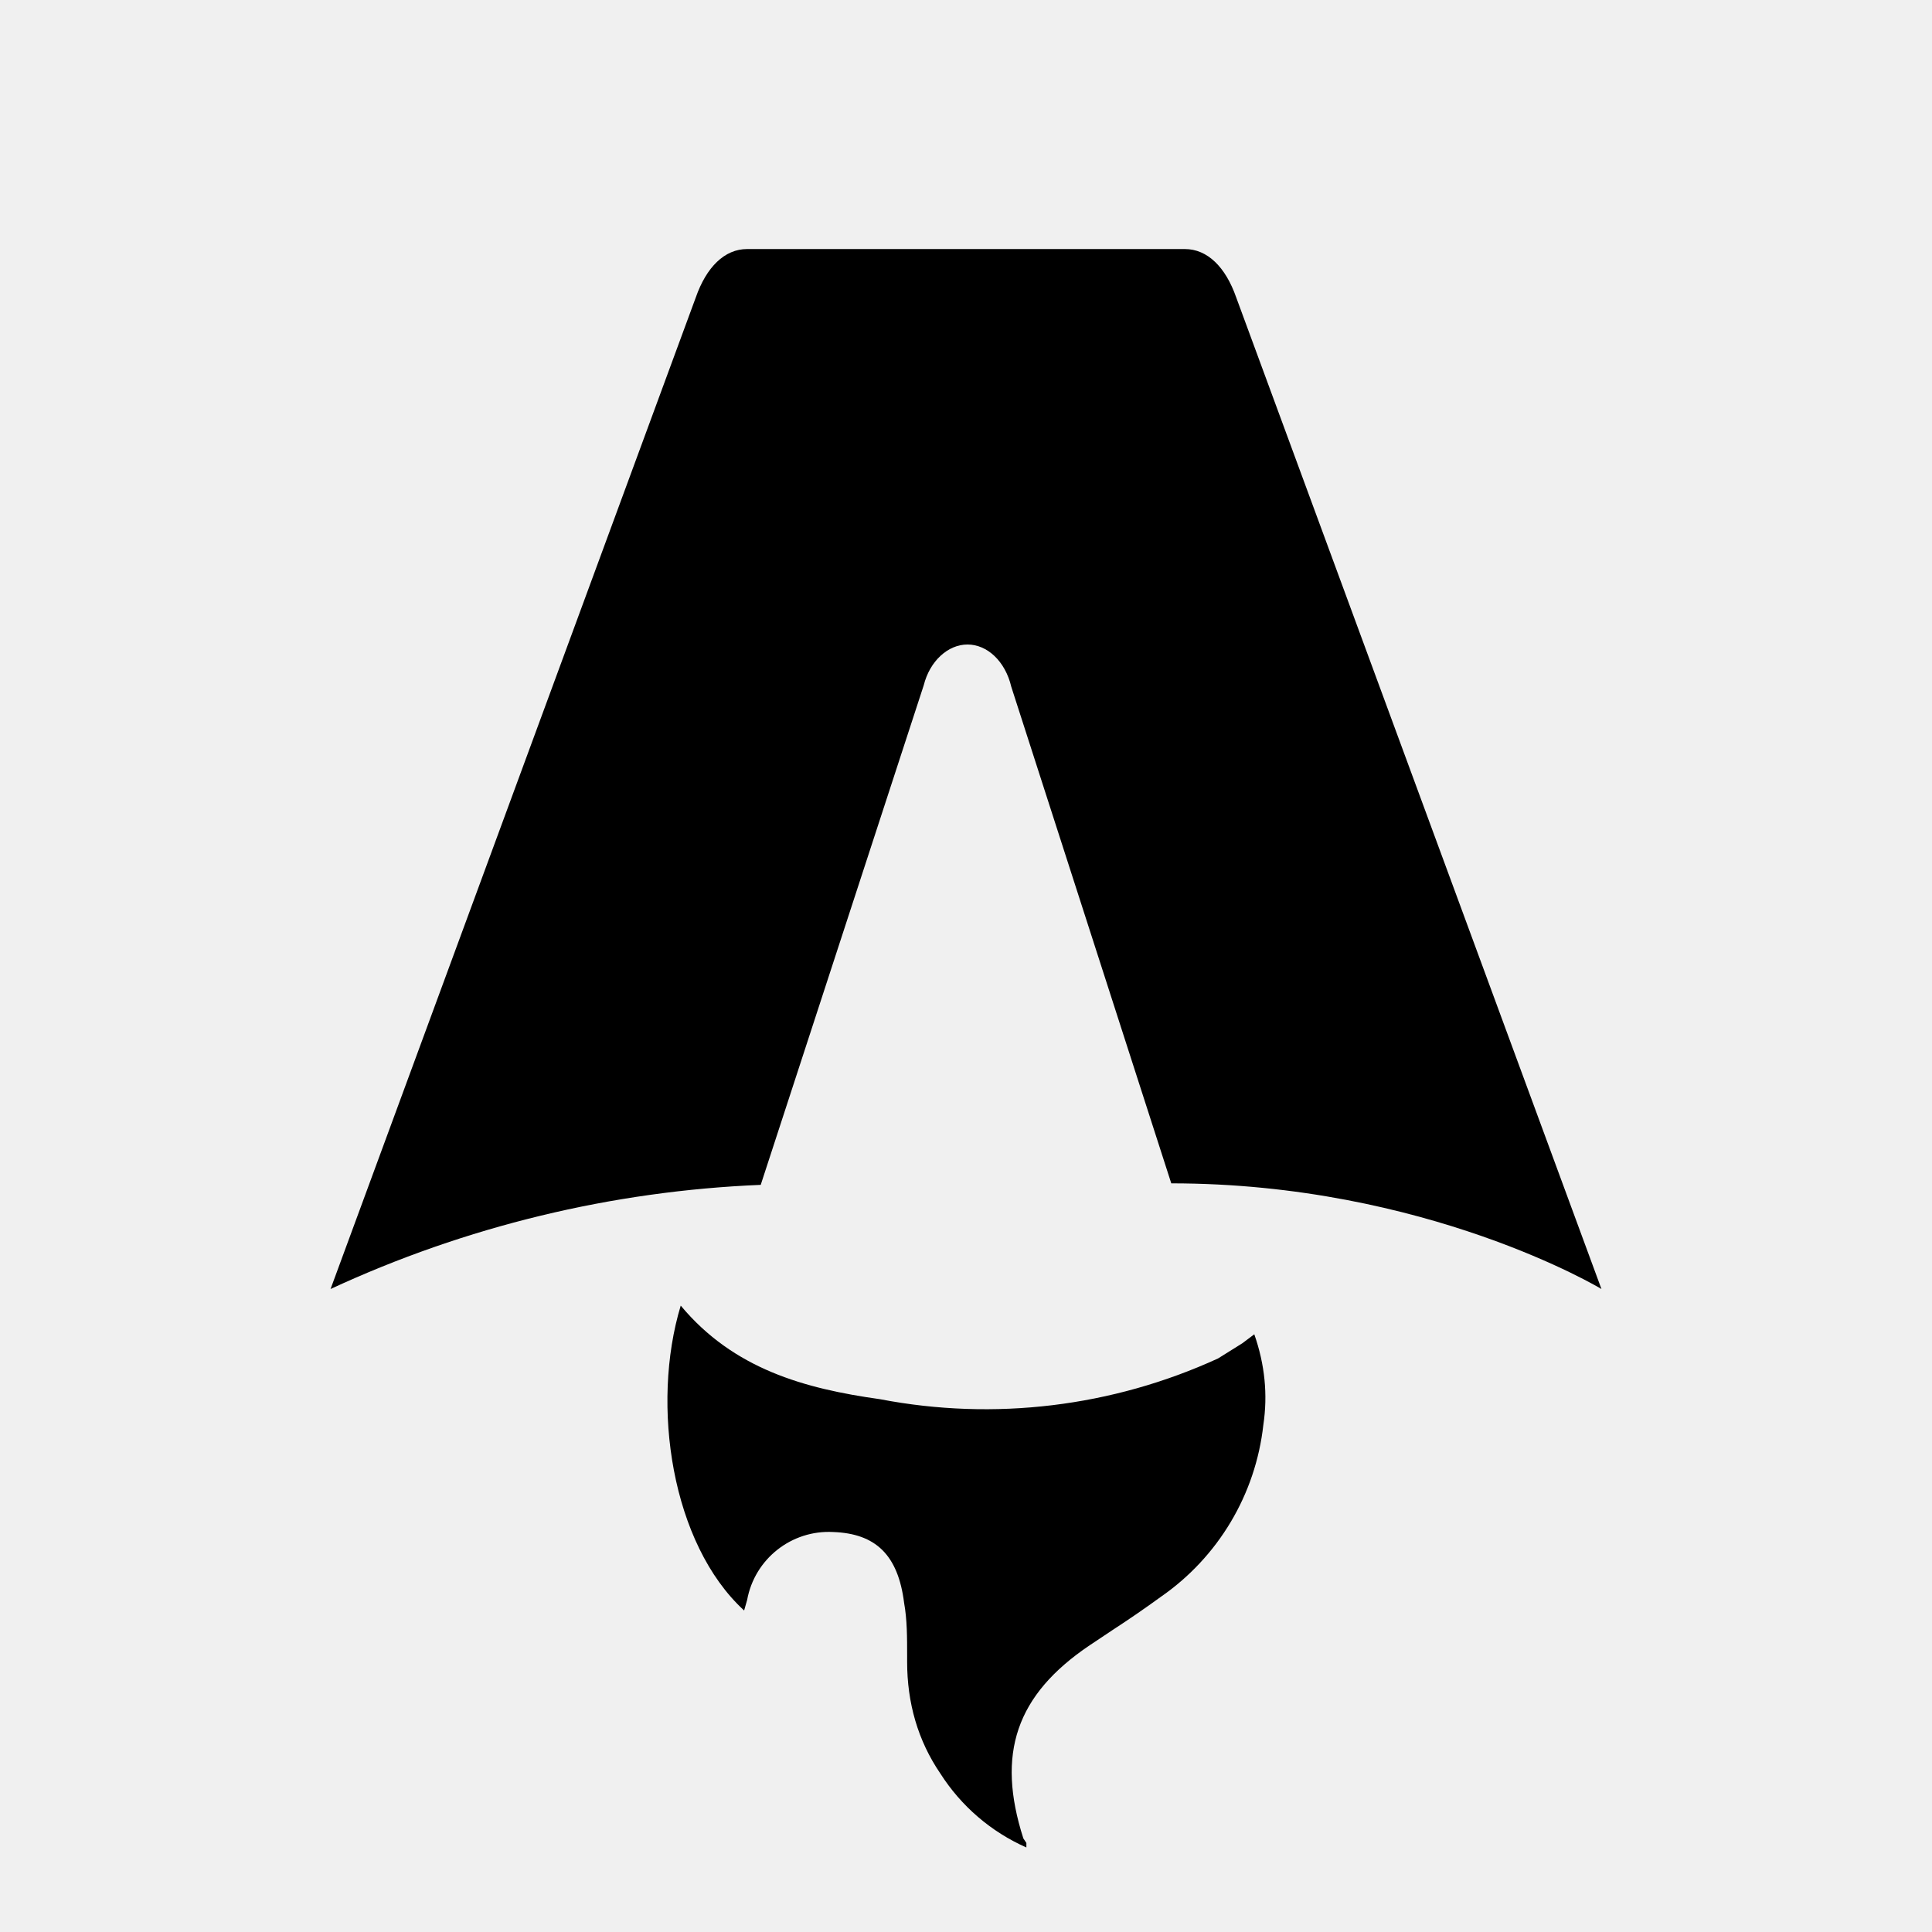
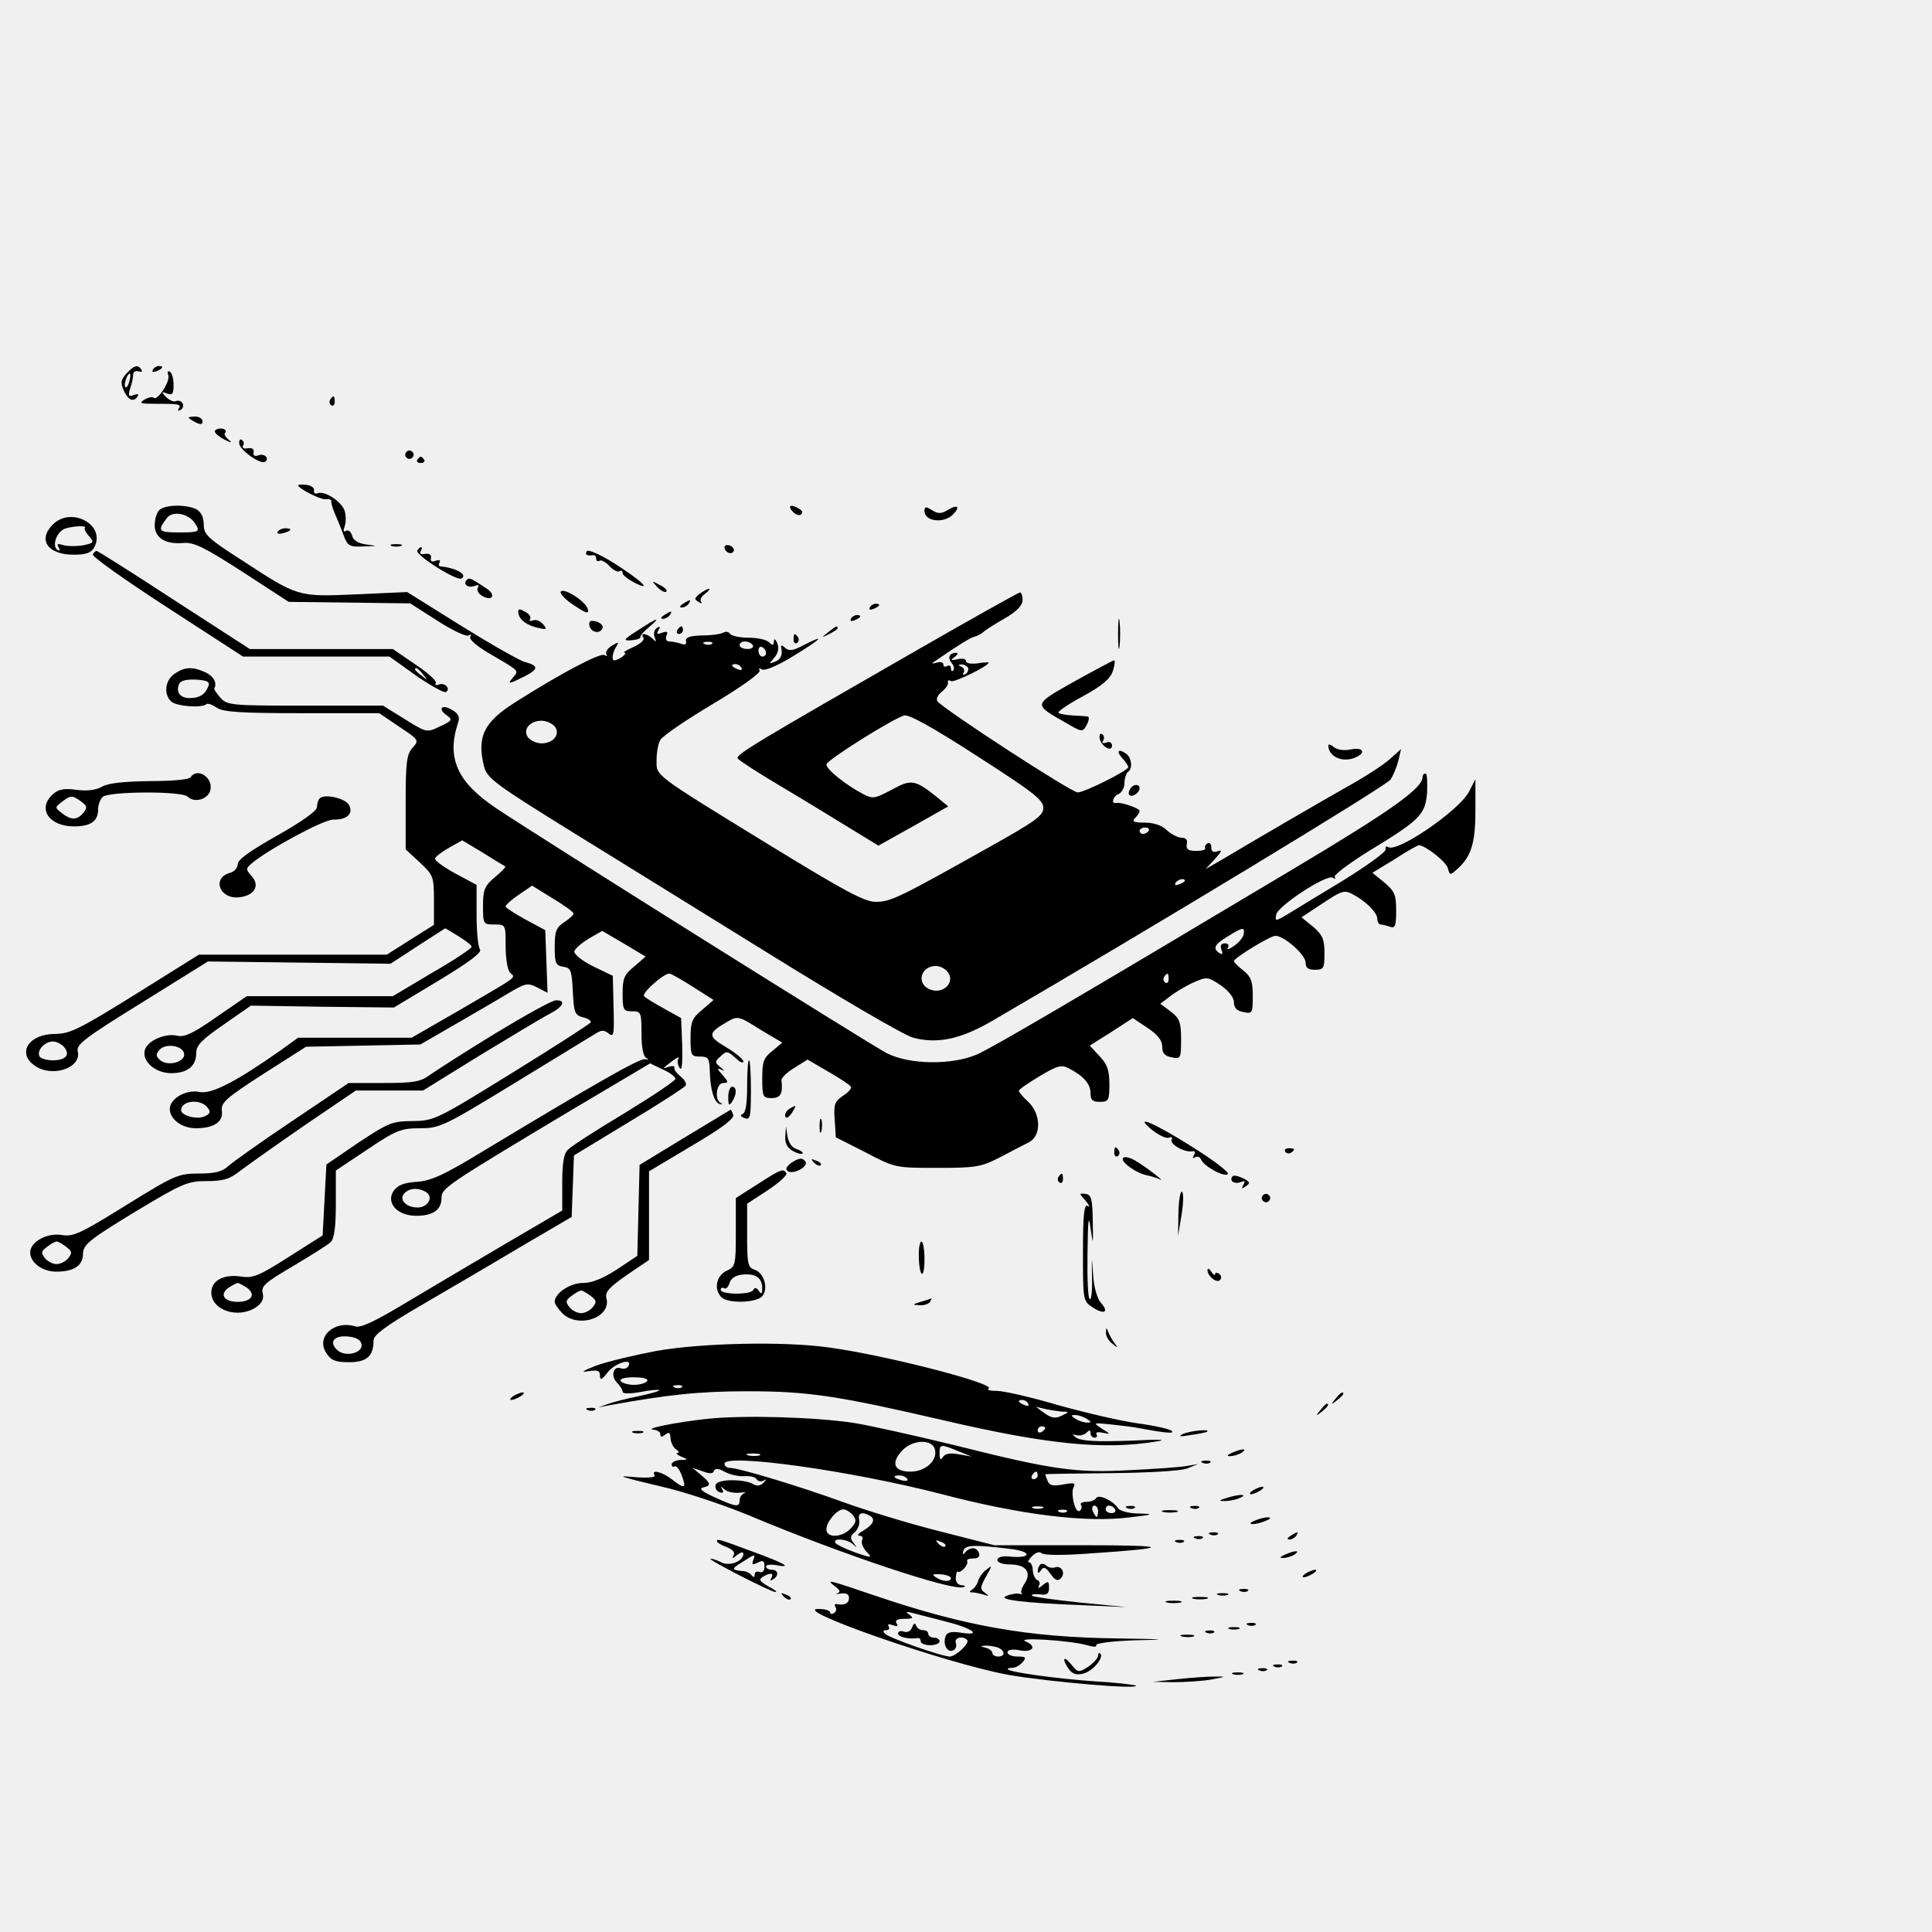
- <svg xmlns="http://www.w3.org/2000/svg" fill="none" viewBox="0 0 128 128">
-   <path d="M50.4 78.5a75.1 75.1 0 0 0-28.5 6.9l24.2-65.7c.7-2 1.9-3.2 3.4-3.2h29c1.5 0 2.7 1.2 3.4 3.2l24.2 65.7s-11.6-7-28.5-7L67 45.5c-.4-1.7-1.6-2.8-2.9-2.8-1.3 0-2.5 1.1-2.9 2.7L50.4 78.5Zm-1.1 28.2Zm-4.2-20.2c-2 6.6-.6 15.8 4.2 20.2a17.5 17.5 0 0 1 .2-.7 5.5 5.5 0 0 1 5.7-4.5c2.8.1 4.3 1.5 4.7 4.7.2 1.1.2 2.3.2 3.5v.4c0 2.7.7 5.2 2.2 7.4a13 13 0 0 0 5.7 4.9v-.3l-.2-.3c-1.8-5.6-.5-9.5 4.4-12.8l1.5-1a73 73 0 0 0 3.2-2.2 16 16 0 0 0 6.8-11.4c.3-2 .1-4-.6-6l-.8.6-1.6 1a37 37 0 0 1-22.4 2.7c-5-.7-9.7-2-13.2-6.2Z" />
-   <style>
-         path { fill: #000; }
-         @media (prefers-color-scheme: dark) {
-             path { fill: #FFF; }
-         }
-     </style>
+ <svg xmlns="http://www.w3.org/2000/svg" version="1.0" width="512pt" height="512pt" viewBox="0 0 512 512" preserveAspectRatio="xMidYMid meet">
+   <g transform="translate(0,512) scale(0.1,-0.1)" fill="#000000" stroke="none">
+     <path d="M335 4130 c-15 -17 -16 -24 -7 -45 12 -26 26 -32 37 -15 4 6 -1 7 -11 3 -13 -5 -15 -2 -9 18 5 13 8 30 8 37 0 7 7 10 14 8 8 -3 11 -1 8 4 -9 15 -20 12 -40 -10z m8 -20 c-3 -12 -8 -19 -11 -16 -5 6 5 36 12 36 2 0 2 -9 -1 -20z" />
+     <path d="M405 4140 c-3 -6 1 -7 9 -4 18 7 21 14 7 14 -6 0 -13 -4 -16 -10z" />
+     <path d="M446 4126 c6 -16 -29 -70 -39 -60 -3 3 -14 1 -24 -5 -15 -9 -11 -11 22 -11 69 0 76 -1 69 -12 -4 -7 -2 -8 5 -4 14 9 3 29 -13 23 -6 -3 -18 3 -26 11 -13 14 -12 15 3 9 14 -5 17 -1 17 23 0 16 -4 32 -10 35 -6 3 -7 -1 -4 -9z" />
+     <path d="M875 4061 c-3 -5 -2 -12 3 -15 5 -3 9 1 9 9 0 17 -3 19 -12 6z" />
+     <path d="M500 4013 c0 -1 8 -7 18 -12 13 -7 19 -6 19 2 0 7 -9 13 -19 13 -10 0 -18 -1 -18 -3z" />
+     <path d="M572 3981 c-7 -4 0 -13 21 -25 17 -9 24 -11 15 -3 -10 8 -15 16 -12 19 9 10 -11 17 -24 9z" />
+     <path d="M634 3944 c3 -18 56 -55 68 -48 14 9 -2 24 -18 17 -9 -3 -14 0 -12 8 2 9 -4 13 -16 11 -10 -2 -15 1 -12 7 4 5 2 12 -3 15 -5 4 -8 -1 -7 -10z" />
+     <path d="M1076 3921 c-4 -5 -2 -12 3 -15 5 -4 12 -2 15 3 4 5 2 12 -3 15 -5 4 -12 2 -15 -3z" />
+     <path d="M1106 3902 c-3 -5 1 -9 9 -9 8 0 12 4 9 9 -3 4 -7 8 -9 8 -2 0 -6 -4 -9 -8z" />
+     <path d="M790 3834 c0 -8 58 -38 72 -37 10 1 17 -1 16 -5 -1 -4 3 -18 9 -32 6 -14 17 -40 23 -57 11 -30 16 -33 54 -31 38 1 39 1 7 5 -22 3 -35 11 -38 24 -3 10 -10 16 -16 12 -7 -4 -8 0 -4 11 4 10 4 28 1 40 -6 25 -52 56 -72 49 -7 -3 -11 1 -10 7 2 7 -7 13 -19 15 -13 1 -23 1 -23 -1z" />
+     <path d="M422 3768 c-7 -7 -12 -24 -12 -40 0 -33 28 -51 75 -47 28 3 56 -11 157 -76 l123 -80 161 -2 161 -2 72 -46 c39 -25 76 -43 83 -39 6 4 8 3 4 -4 -3 -6 16 -23 46 -41 87 -51 84 -47 67 -67 -15 -18 -12 -18 34 5 34 18 34 27 0 36 -14 3 -91 47 -170 96 l-144 90 -134 -6 c-156 -7 -155 -7 -302 89 -92 59 -103 69 -103 96 0 19 -7 33 -19 40 -27 14 -84 13 -99 -2z m94 -34 c16 -23 12 -25 -41 -25 -56 0 -59 4 -32 39 15 19 57 11 73 -14z" />
+     <path d="M2100 3765 c7 -8 17 -12 22 -9 6 4 5 10 -3 15 -22 14 -33 10 -19 -6z" />
+     <path d="M2450 3766 c0 -28 50 -34 75 -10 21 21 13 29 -14 12 -17 -10 -25 -10 -41 0 -16 10 -20 10 -20 -2z" />
+     <path d="M140 3730 c-41 -41 -13 -80 55 -80 34 0 47 5 55 20 31 59 -61 109 -110 60z m85 -9 c-3 -2 2 -12 11 -22 14 -16 13 -18 -15 -24 -17 -3 -40 -3 -52 0 -16 5 -19 4 -14 -5 5 -8 4 -11 -3 -7 -15 10 -2 48 20 56 21 7 60 9 53 2z" />
+     <path d="M736 3711 c-4 -5 3 -7 14 -4 23 6 26 13 6 13 -8 0 -17 -4 -20 -9z" />
+     <path d="M1038 3673 c6 -2 18 -2 25 0 6 3 1 5 -13 5 -14 0 -19 -2 -12 -5z" />
+     <path d="M1920 3670 c0 -13 18 -22 24 -11 3 5 -1 11 -9 15 -8 3 -15 1 -15 -4z" />
+     <path d="M1106 3661 c-7 -11 105 -82 117 -74 17 10 -14 28 -56 32 -5 1 -5 5 -2 11 3 6 -1 7 -10 4 -10 -4 -15 -2 -13 7 2 9 -4 13 -16 11 -11 -2 -15 1 -11 7 3 6 4 11 1 11 -3 0 -7 -4 -10 -9z" />
+     <path d="M1555 3659 c-6 -9 1 -13 18 -10 4 0 7 -4 7 -10 0 -5 4 -8 9 -5 4 3 16 -3 26 -14 10 -11 22 -17 26 -14 5 3 9 1 9 -5 0 -5 14 -16 31 -25 52 -26 17 7 -56 53 -36 22 -67 36 -70 30z" />
+     <path d="M246 3651 c-4 -5 85 -68 196 -140 l202 -131 194 0 194 0 70 -50 c39 -27 75 -47 80 -44 13 9 -3 26 -19 20 -8 -3 -11 -2 -8 4 3 5 -21 27 -54 49 l-60 41 -190 0 -189 0 -201 130 c-110 72 -202 130 -205 130 -3 0 -7 -4 -10 -9z m875 -318 c13 -16 12 -17 -3 -4 -10 7 -18 15 -18 17 0 8 8 3 21 -13z" />
+     <path d="M1237 3583 c-11 -11 3 -22 20 -16 11 4 14 2 9 -5 -3 -6 2 -16 13 -22 28 -15 36 5 8 22 -39 26 -44 28 -50 21z" />
+     <path d="M1742 3564 c10 -10 20 -15 24 -12 3 4 -5 12 -18 18 -22 12 -22 12 -6 -6z" />
+     <path d="M1486 3552 c-3 -5 13 -22 35 -36 31 -21 40 -24 37 -11 -4 20 -64 59 -72 47z" />
+     <path d="M1855 3547 c-15 -12 -16 -15 -4 -22 8 -5 11 -5 7 0 -4 4 0 14 10 21 23 18 11 18 -13 1z" />
+     <path d="M2430 3397 c-425 -244 -481 -277 -475 -287 3 -5 54 -38 113 -73 59 -35 141 -85 183 -111 l77 -47 93 52 92 52 -28 23 c-60 48 -70 50 -122 21 -46 -24 -50 -25 -78 -10 -45 24 -95 64 -95 77 0 11 172 119 206 130 13 3 75 -31 194 -108 148 -95 175 -116 175 -137 0 -20 -20 -35 -140 -102 -242 -136 -265 -147 -304 -147 -30 0 -82 28 -281 150 -313 192 -300 183 -300 226 0 19 4 43 10 53 5 10 68 53 140 96 74 44 127 82 123 88 -3 6 -1 7 6 3 7 -5 42 10 81 34 76 46 92 62 31 31 -29 -16 -41 -17 -50 -8 -7 7 -12 8 -11 2 5 -21 -1 -33 -17 -39 -15 -6 -16 -5 -1 11 10 12 13 25 8 38 -5 12 -9 14 -9 5 -1 -11 -4 -11 -13 -2 -7 7 -31 12 -54 12 -24 0 -46 5 -49 10 -4 6 -11 7 -17 4 -6 -4 -32 -8 -57 -8 -33 -1 -45 -5 -43 -15 2 -9 -3 -11 -13 -7 -9 3 -23 6 -31 6 -8 0 -11 6 -8 15 5 11 2 13 -12 8 -13 -5 -15 -3 -9 7 6 9 4 11 -4 6 -7 -5 -10 -15 -6 -25 5 -13 4 -14 -6 -3 -16 14 -33 16 -24 2 4 -6 -9 -17 -27 -25 -18 -8 -28 -14 -23 -15 10 0 -15 -20 -27 -20 -8 0 -5 21 6 38 7 11 4 11 -12 1 -12 -7 -18 -17 -15 -23 3 -5 1 -6 -5 -2 -11 7 -117 -49 -238 -126 -82 -52 -101 -91 -81 -170 8 -31 32 -48 237 -175 80 -49 305 -189 501 -310 198 -123 375 -227 399 -233 63 -17 125 -4 205 42 426 248 1050 626 1060 642 8 12 17 35 21 51 l7 30 -29 -26 c-16 -15 -67 -48 -114 -74 -74 -42 -224 -129 -340 -198 l-35 -20 25 27 c18 20 20 25 7 20 -12 -4 -17 -1 -17 11 0 9 -5 13 -10 10 -6 -4 -8 -9 -6 -13 2 -4 -9 -7 -24 -7 -21 0 -27 4 -25 18 3 11 -2 17 -14 17 -9 0 -27 9 -39 20 -13 13 -35 20 -59 20 -29 0 -34 3 -25 12 7 7 12 15 12 19 0 7 -49 24 -62 21 -15 -3 -8 19 7 24 8 4 15 17 15 29 0 13 5 27 10 30 12 8 9 37 -5 47 -20 15 -28 8 -12 -10 10 -10 17 -22 17 -25 0 -9 -116 -67 -134 -67 -17 0 -361 224 -372 242 -4 6 2 17 12 25 10 8 18 19 16 24 -1 6 2 8 8 4 8 -5 100 40 100 49 0 1 -13 1 -30 -2 -17 -2 -30 0 -30 6 0 6 -10 8 -22 5 -19 -4 -20 -3 -8 6 8 6 10 11 4 11 -18 0 -24 -13 -12 -27 6 -7 8 -16 4 -20 -3 -3 -6 -1 -6 6 0 7 -4 9 -10 6 -5 -3 -10 -2 -10 4 0 6 -8 8 -17 5 -16 -4 -16 -3 1 8 52 36 89 59 99 61 6 1 17 7 23 12 6 6 32 22 58 37 31 18 46 34 46 48 0 11 -3 20 -7 20 -5 -1 -127 -69 -273 -153z m-543 17 c-3 -3 -12 -4 -19 -1 -8 3 -5 6 6 6 11 1 17 -2 13 -5z m108 -4 c3 -5 -3 -10 -14 -10 -12 0 -21 5 -21 10 0 6 6 10 14 10 8 0 18 -4 21 -10z m35 -21 c0 -5 -4 -9 -10 -9 -5 0 -10 7 -10 16 0 8 5 12 10 9 6 -3 10 -10 10 -16z m-65 -39 c3 -6 -1 -7 -9 -4 -18 7 -21 14 -7 14 6 0 13 -4 16 -10z m600 1 c3 -5 0 -13 -6 -17 -7 -4 -9 -3 -5 4 3 5 0 13 -6 15 -9 4 -10 6 -1 6 6 1 14 -3 18 -8z m-1095 -156 c16 -20 -3 -45 -35 -45 -12 0 -28 7 -35 15 -16 20 3 45 35 45 12 0 28 -7 35 -15z m1574 -277 c-3 -4 -9 -8 -15 -8 -5 0 -9 4 -9 8 0 5 7 9 15 9 8 0 12 -4 9 -9z m96 -132 c0 -2 -7 -7 -16 -10 -8 -3 -12 -2 -9 4 6 10 25 14 25 6z m-632 -238 c29 -29 -10 -68 -48 -48 -32 17 -18 60 20 60 9 0 21 -5 28 -12z" />
+     <path d="M1810 3520 c-9 -6 -10 -10 -3 -10 6 0 15 5 18 10 8 12 4 12 -15 0z" />
+     <path d="M2305 3510 c-3 -6 1 -7 9 -4 18 7 21 14 7 14 -6 0 -13 -4 -16 -10z" />
+     <path d="M1374 3494 c3 -18 25 -33 57 -39 18 -4 19 -2 8 11 -7 8 -18 13 -26 10 -8 -3 -11 -2 -8 4 3 5 -3 14 -14 19 -15 9 -19 8 -17 -5z" />
+     <path d="M1760 3490 c-9 -6 -10 -10 -3 -10 6 0 15 5 18 10 8 12 4 12 -15 0z" />
+     <path d="M2963 3440 c0 -36 2 -50 4 -32 2 17 2 47 0 65 -2 17 -4 3 -4 -33z" />
+     <path d="M2255 3480 c-3 -6 1 -7 9 -4 18 7 21 14 7 14 -6 0 -13 -4 -16 -10z" />
+     <path d="M1562 3462 c4 -19 29 -23 35 -6 2 6 -6 14 -17 17 -16 4 -20 1 -18 -11z" />
+     <path d="M1691 3450 c-39 -25 -41 -28 -19 -27 15 1 26 5 25 8 -1 4 9 16 23 27 34 29 23 26 -29 -8z" />
+     <path d="M1795 3450 c-3 -5 -1 -10 4 -10 6 0 11 5 11 10 0 6 -2 10 -4 10 -3 0 -8 -4 -11 -10z" />
+     <path d="M2194 3444 c-18 -14 -18 -15 4 -4 12 6 22 13 22 15 0 8 -5 6 -26 -11z" />
+     <path d="M2103 3425 c0 -8 4 -12 9 -9 5 3 6 10 3 15 -9 13 -12 11 -12 -6z" />
+     <path d="M2847 3314 c-110 -62 -109 -60 -25 -108 46 -27 47 -27 58 -7 6 12 7 21 3 22 -4 1 -22 2 -40 3 -18 1 -35 4 -38 7 -3 3 26 23 65 44 50 27 72 46 79 66 5 16 7 29 3 29 -4 -1 -51 -26 -105 -56z" />
+     <path d="M462 3334 c-25 -17 -29 -56 -7 -74 15 -12 81 -17 92 -6 3 3 15 -1 27 -9 16 -12 62 -15 226 -15 l205 0 53 -36 c53 -35 53 -36 35 -56 -15 -17 -18 -38 -18 -145 l0 -124 38 -35 c35 -33 37 -37 37 -99 l0 -66 -62 -39 -63 -40 -249 0 -249 0 -168 -105 c-148 -92 -174 -105 -213 -105 -70 0 -102 -51 -54 -84 46 -33 125 -6 114 38 -4 18 18 35 170 129 l175 109 242 -3 242 -3 72 47 73 47 35 -21 c19 -12 35 -24 35 -28 0 -4 -47 -36 -105 -69 l-104 -62 -194 0 -193 0 -80 -55 c-61 -43 -85 -54 -103 -50 -32 8 -79 -12 -87 -37 -9 -30 27 -62 70 -62 43 0 66 19 66 53 0 21 14 35 73 76 l72 50 190 -3 189 -2 118 71 c81 49 116 75 110 83 -5 6 -9 47 -9 91 l0 80 -56 30 c-31 17 -56 35 -54 40 2 6 19 18 38 29 l34 19 55 -33 c30 -19 57 -35 59 -36 2 -2 -11 -15 -28 -29 -27 -23 -31 -33 -31 -76 0 -48 1 -49 30 -49 30 0 30 0 30 -58 0 -32 5 -63 12 -70 14 -14 27 -5 -129 -96 l-132 -76 -150 0 -151 0 -47 -34 c-115 -81 -182 -116 -213 -110 -36 8 -80 -17 -80 -45 0 -27 32 -51 69 -51 48 0 73 17 69 46 -3 22 11 34 110 98 l113 72 151 3 152 3 90 52 c50 29 114 66 142 83 47 28 52 29 78 16 l27 -14 -3 83 -3 83 -52 28 c-29 16 -53 31 -53 35 0 4 16 18 35 31 l35 24 55 -34 c30 -18 55 -36 55 -40 0 -4 -11 -14 -25 -23 -21 -14 -25 -24 -25 -66 0 -43 3 -49 23 -52 20 -3 22 -9 25 -65 3 -57 5 -63 27 -69 14 -3 23 -10 20 -14 -3 -4 -97 -65 -209 -134 -199 -123 -205 -126 -262 -127 -55 0 -65 -5 -144 -57 l-85 -58 -5 -94 -5 -94 -90 -57 c-78 -50 -95 -57 -126 -52 -47 7 -79 -11 -79 -42 0 -48 72 -71 119 -39 16 11 21 23 17 38 -4 18 8 28 81 71 47 28 92 56 99 63 10 9 14 40 14 102 l0 88 84 56 c76 51 89 56 139 56 52 0 63 5 248 118 107 65 204 125 216 132 17 11 24 11 36 1 14 -11 15 -2 13 70 l-2 83 -52 25 c-30 15 -51 32 -50 40 2 7 19 22 39 34 l35 20 58 -34 57 -34 -30 -26 c-27 -22 -31 -32 -31 -72 0 -43 2 -47 25 -47 24 0 25 -3 25 -59 0 -38 5 -61 13 -65 7 -3 5 -5 -4 -3 -15 2 -127 -62 -421 -239 -111 -68 -145 -83 -183 -86 -35 -2 -51 -9 -62 -24 -21 -32 10 -66 60 -66 45 0 67 16 67 47 0 26 10 33 339 230 l214 127 33 -16 c19 -8 34 -20 34 -25 0 -5 -61 -46 -135 -91 -75 -45 -142 -88 -150 -97 -11 -10 -15 -36 -15 -88 l0 -73 -157 -92 c-87 -51 -206 -122 -265 -157 -75 -45 -113 -63 -127 -58 -55 17 -105 -28 -76 -71 12 -19 24 -24 60 -24 47 0 65 16 65 58 0 14 32 38 123 91 67 39 185 108 262 154 l140 82 3 81 3 82 145 88 c80 48 148 92 151 97 3 6 -3 16 -13 24 -10 8 -18 18 -17 23 2 5 -5 6 -15 3 -18 -7 -17 -5 12 17 11 8 17 10 14 5 -4 -6 -2 -17 3 -25 6 -10 8 10 7 59 l-3 73 -45 25 c-25 14 -49 28 -53 33 -8 7 51 60 67 60 4 0 32 -16 62 -35 l55 -35 -30 -26 c-27 -22 -31 -32 -31 -75 0 -46 2 -49 25 -49 22 0 25 -4 26 -37 1 -51 12 -86 27 -89 7 -1 8 0 2 3 -17 8 -12 53 7 53 14 0 14 3 -3 22 -13 14 -14 19 -4 14 11 -6 11 -4 -1 6 -15 12 -15 15 0 28 17 16 18 16 44 -7 9 -9 17 -11 17 -6 0 6 -21 23 -46 38 -49 29 -49 37 3 67 28 16 30 16 87 -20 l59 -35 -26 -22 c-23 -18 -27 -28 -27 -73 0 -49 2 -52 25 -52 24 0 30 12 26 47 -1 6 14 21 34 33 l35 22 55 -32 c30 -17 57 -35 60 -40 3 -4 -7 -15 -21 -24 -22 -15 -25 -23 -22 -63 l3 -47 79 -40 c78 -41 79 -41 190 -41 102 0 115 2 166 28 30 16 65 34 77 40 33 17 32 75 -2 107 -14 13 -25 26 -25 29 0 4 25 21 55 39 47 28 58 31 77 21 39 -20 58 -41 58 -66 0 -18 5 -23 25 -23 23 0 25 4 25 47 0 37 -6 53 -26 74 l-26 28 57 36 57 37 39 -26 c27 -18 39 -33 39 -50 0 -17 7 -25 25 -28 24 -5 25 -3 25 48 0 45 -4 55 -27 73 l-28 21 25 19 c14 11 42 28 62 37 37 16 38 16 73 -7 21 -15 35 -32 35 -45 0 -15 8 -23 25 -26 24 -5 25 -3 25 43 0 39 -5 51 -25 67 -14 11 -25 22 -25 25 0 8 96 67 110 67 23 0 80 -50 80 -71 0 -14 7 -19 25 -19 23 0 25 4 25 44 0 37 -5 48 -30 70 l-31 25 56 37 c51 34 58 36 80 24 36 -19 65 -49 65 -65 0 -8 4 -15 9 -15 5 0 16 -3 25 -6 13 -5 16 2 16 42 0 43 -4 52 -31 75 l-32 26 59 36 c32 21 61 37 64 37 17 0 73 -44 77 -61 5 -19 6 -19 25 -2 37 33 48 69 48 155 l0 83 -17 -33 c-24 -48 -189 -162 -214 -147 -5 4 -8 1 -7 -6 2 -6 -49 -43 -112 -82 -63 -38 -130 -79 -148 -90 -32 -19 -33 -19 -30 -1 4 23 134 108 150 98 6 -4 9 -3 5 2 -3 5 37 35 88 67 140 85 152 98 157 157 1 28 0 50 -4 50 -5 0 -8 -4 -8 -9 0 -30 -83 -89 -343 -244 -586 -350 -793 -471 -837 -491 -66 -29 -179 -28 -240 3 -46 24 -909 565 -1035 649 -104 70 -132 133 -101 227 5 14 1 24 -15 33 -26 17 -41 5 -16 -13 17 -12 16 -15 -17 -30 -35 -17 -35 -17 -93 19 l-58 36 -206 0 c-197 0 -207 1 -225 21 -10 12 -18 23 -16 25 8 14 -2 32 -23 42 -35 16 -56 15 -83 -4z m90 -33 c-8 -21 -23 -31 -49 -31 -25 0 -37 15 -29 36 4 10 18 14 45 13 31 -2 38 -6 33 -18z m2744 -656 c-1 -9 -13 -23 -26 -32 -13 -9 -20 -11 -16 -5 4 7 1 12 -8 12 -10 0 -13 -6 -9 -17 4 -11 3 -14 -5 -9 -19 12 -14 23 21 44 40 25 46 26 43 7z m-199 -120 c0 -8 -4 -12 -9 -9 -5 3 -6 10 -3 15 9 13 12 11 12 -6z m-2927 -180 c17 -20 4 -35 -30 -35 -16 0 -32 5 -35 10 -9 15 13 40 35 40 10 0 23 -7 30 -15z m318 -17 c4 -22 -42 -35 -63 -18 -12 10 -13 16 -3 27 15 19 62 13 66 -9z m61 -142 c10 -12 9 -17 -6 -24 -19 -10 -63 1 -63 16 0 25 50 31 69 8z m580 -225 c21 -13 5 -41 -22 -41 -32 0 -51 22 -35 38 14 14 37 15 57 3z m-474 -254 c24 -18 11 -37 -25 -37 -36 0 -49 19 -25 37 11 7 22 13 25 13 3 0 14 -6 25 -13z m303 -149 c5 -24 -44 -36 -65 -15 -22 21 -7 39 30 35 21 -2 33 -9 35 -20z" />
+     <path d="M2914 3164 c3 -21 33 -39 33 -20 0 8 -7 12 -15 8 -10 -3 -13 -1 -8 6 3 6 2 13 -3 16 -5 4 -8 -1 -7 -10z" />
+     <path d="M3520 3144 c1 -28 35 -45 68 -33 33 12 27 30 -8 23 -18 -4 -36 -1 -45 6 -8 7 -15 9 -15 4z" />
+     <path d="M505 3060 c-3 -6 -51 -10 -108 -10 -68 -1 -110 -5 -127 -15 -16 -9 -40 -12 -68 -8 -32 4 -47 2 -62 -12 -42 -38 -10 -85 56 -85 45 0 64 14 64 45 0 12 5 26 12 33 15 15 210 16 225 1 19 -19 58 -6 61 20 5 33 -37 57 -53 31z m-290 -64 c16 -12 17 -16 6 -30 -17 -20 -32 -20 -57 -1 -19 15 -19 15 0 30 24 18 27 18 51 1z" />
+     <path d="M2995 3029 c-4 -6 -5 -13 -2 -16 7 -7 27 6 27 18 0 12 -17 12 -25 -2z" />
+     <path d="M847 3004 c-4 -4 -7 -14 -7 -23 0 -10 -41 -39 -105 -75 -71 -40 -105 -64 -105 -76 0 -10 -9 -20 -20 -23 -49 -13 -29 -70 23 -65 41 4 57 31 34 56 -16 18 -16 20 0 34 44 37 190 116 216 116 38 -1 55 17 41 40 -11 17 -64 29 -77 16z" />
+     <path d="M1312 2381 c-79 -48 -156 -98 -172 -109 -25 -19 -43 -22 -123 -22 l-93 0 -150 -101 c-82 -55 -158 -109 -170 -120 -15 -14 -35 -19 -77 -19 -54 0 -64 -4 -193 -84 -119 -74 -140 -84 -169 -79 -40 7 -85 -18 -85 -46 0 -27 32 -51 69 -51 47 0 71 16 71 48 1 24 17 37 137 110 126 76 140 82 191 82 44 0 61 5 91 29 20 15 96 69 170 120 l134 91 89 0 89 0 152 94 c84 51 167 101 185 110 35 18 43 36 15 35 -10 0 -82 -40 -161 -88z m-1137 -565 c16 -12 17 -16 6 -30 -7 -9 -21 -16 -31 -16 -10 0 -24 7 -31 16 -11 14 -10 18 6 30 10 8 22 14 25 14 3 0 15 -6 25 -14z" />
+     <path d="M1980 2241 c0 -45 -4 -71 -12 -73 -7 -3 -6 -7 5 -11 15 -6 17 2 17 73 0 44 -2 80 -5 80 -3 0 -5 -31 -5 -69z" />
+     <path d="M1930 2213 c0 -22 2 -25 10 -13 13 20 13 40 0 40 -5 0 -10 -12 -10 -27z" />
+     <path d="M2091 2181 c-7 -5 -12 -14 -10 -20 2 -6 10 -2 17 9 14 22 13 23 -7 11z" />
+     <path d="M1815 2106 l-120 -73 -3 -120 -3 -121 -54 -36 c-37 -24 -66 -36 -90 -36 -34 0 -75 -27 -75 -50 0 -5 9 -19 20 -30 42 -42 131 -12 117 40 -4 16 7 28 54 61 l59 40 0 118 0 117 114 68 c80 47 113 72 109 82 -3 8 -6 14 -7 13 0 0 -55 -33 -121 -73z m-250 -420 c16 -12 17 -16 6 -30 -7 -9 -21 -16 -31 -16 -10 0 -24 7 -31 16 -11 14 -10 18 6 30 10 8 22 14 25 14 3 0 15 -6 25 -14z" />
+     <path d="M2172 2135 c0 -16 2 -22 5 -12 2 9 2 23 0 30 -3 6 -5 -1 -5 -18z" />
+     <path d="M3055 2124 c17 -13 36 -22 43 -19 7 3 10 1 7 -5 -7 -11 34 -35 54 -31 8 1 10 -2 5 -10 -4 -7 -3 -10 3 -6 6 4 13 1 16 -6 7 -18 65 -49 71 -38 3 5 -39 37 -95 72 -103 65 -159 88 -104 43z" />
+     <path d="M2081 2108 c-1 -18 6 -31 20 -38 11 -7 23 -9 26 -7 2 3 -5 8 -16 12 -12 3 -21 17 -24 33 l-4 27 -2 -27z" />
+     <path d="M2953 2065 c0 -8 4 -12 9 -9 5 3 6 10 3 15 -9 13 -12 11 -12 -6z" />
+     <path d="M3406 2068 c3 -5 10 -6 15 -3 13 9 11 12 -6 12 -8 0 -12 -4 -9 -9z" />
+     <path d="M2976 2051 c-7 -10 36 -41 65 -46 10 -2 25 -7 32 -10 20 -11 -35 32 -64 49 -15 9 -30 12 -33 7z" />
+     <path d="M2095 2037 c-12 -10 -14 -16 -7 -21 15 -9 54 12 47 25 -8 12 -18 11 -40 -4z" />
+     <path d="M2157 2039 c7 -7 15 -10 18 -7 3 3 -2 9 -12 12 -14 6 -15 5 -6 -5z" />
+     <path d="M2008 1982 l-58 -37 0 -91 c0 -87 -1 -91 -25 -102 -27 -13 -34 -49 -13 -70 17 -17 93 -15 108 3 17 20 5 62 -20 70 -18 6 -20 15 -20 91 l0 84 55 36 c30 20 52 40 49 45 -8 13 -14 11 -76 -29z m12 -276 c0 -15 -3 -17 -9 -7 -6 9 -11 10 -15 2 -8 -13 -86 -12 -86 1 0 5 4 7 9 4 5 -3 11 3 14 13 3 12 15 21 33 23 36 4 54 -8 54 -36z" />
+     <path d="M2805 2001 c-3 -5 -2 -12 3 -15 5 -3 9 1 9 9 0 17 -3 19 -12 6z" />
+     <path d="M3267 2003 c-11 -11 3 -22 20 -16 12 5 14 3 8 -7 -5 -9 -4 -11 3 -6 7 4 12 9 12 11 0 8 -38 24 -43 18z" />
+     <path d="M3123 1907 l-1 -62 9 54 c5 30 6 58 2 62 -5 5 -9 -20 -10 -54z" />
+     <path d="M2877 1938 c10 -12 12 -18 6 -14 -10 6 -13 -21 -13 -122 0 -128 0 -130 26 -147 31 -20 44 -12 21 13 -9 10 -18 41 -20 72 -4 55 -4 55 -3 -7 1 -33 -2 -59 -6 -56 -5 2 -7 57 -6 121 1 91 3 106 8 67 7 -47 7 -46 6 19 -1 59 -4 70 -19 72 -18 2 -18 2 0 -18z" />
+     <path d="M3346 1951 c-4 -5 -2 -12 3 -15 5 -4 12 -2 15 3 4 5 2 12 -3 15 -5 4 -12 2 -15 -3z" />
+     <path d="M2435 1790 c1 -56 15 -63 15 -7 0 26 -4 47 -8 47 -4 0 -8 -18 -7 -40z" />
+     <path d="M3200 1754 c0 -17 27 -37 34 -25 4 5 2 12 -4 16 -5 3 -10 3 -10 -2 0 -4 -5 -1 -10 7 -5 8 -10 10 -10 4z" />
+     <path d="M2440 1670 c-23 -7 -23 -8 -3 -9 12 -1 25 4 28 9 3 6 5 10 3 9 -2 -1 -14 -5 -28 -9z" />
+     <path d="M2931 1589 c-1 -9 7 -23 17 -30 15 -12 16 -12 6 1 -6 8 -14 22 -17 30 -5 13 -6 12 -6 -1z" />
+     <path d="M1740 1540 c-58 -11 -130 -28 -160 -39 -34 -13 -43 -19 -22 -15 26 4 32 2 32 -12 0 -13 5 -11 21 10 19 24 68 39 54 15 -4 -6 -13 -8 -20 -5 -20 7 -27 -21 -10 -38 8 -8 15 -19 15 -24 0 -6 18 -6 47 -1 25 5 48 7 50 5 3 -2 -22 -9 -54 -16 -32 -6 -69 -16 -83 -21 l-25 -9 25 5 c159 29 243 38 370 38 164 0 240 -12 525 -78 271 -63 421 -78 560 -55 32 5 6 6 -71 2 -86 -3 -126 -1 -140 7 -13 9 -14 11 -3 8 9 -3 22 0 28 6 8 8 11 8 11 -1 0 -7 5 -12 11 -12 5 0 8 4 5 9 -4 5 4 7 16 4 22 -4 22 -4 -2 11 -24 16 -24 16 25 11 28 -3 61 -7 75 -10 70 -13 94 -15 85 -7 -5 5 -46 14 -90 20 -44 6 -138 28 -210 48 -71 21 -145 38 -163 38 -18 0 -28 2 -22 6 21 13 -275 89 -423 109 -120 17 -336 12 -457 -9z m-25 -80 c-3 -5 -19 -10 -35 -10 -16 0 -32 5 -35 10 -4 6 10 10 35 10 25 0 39 -4 35 -10z m92 -16 c-3 -3 -12 -4 -19 -1 -8 3 -5 6 6 6 11 1 17 -2 13 -5z m918 -44 c3 -6 -1 -7 -9 -4 -18 7 -21 14 -7 14 6 0 13 -4 16 -10z m90 -21 c19 0 19 -1 -2 -11 -16 -8 -27 -6 -45 7 l-23 17 25 -6 c14 -3 34 -6 45 -7z m65 -19 c13 -9 13 -10 0 -10 -8 0 -22 5 -30 10 -13 9 -13 10 0 10 8 0 22 -5 30 -10z m-110 -24 c0 -3 -4 -8 -10 -11 -5 -3 -10 -1 -10 4 0 6 5 11 10 11 6 0 10 -2 10 -4z" />
+     <path d="M1360 1420 c-8 -5 -10 -10 -5 -10 6 0 17 5 25 10 8 5 11 10 5 10 -5 0 -17 -5 -25 -10z" />
+     <path d="M3539 1413 c-13 -16 -12 -17 4 -4 9 7 17 15 17 17 0 8 -8 3 -21 -13z" />
+     <path d="M3499 1383 c-13 -16 -12 -17 4 -4 16 13 21 21 13 21 -2 0 -10 -8 -17 -17z" />
+     <path d="M1558 1383 c7 -3 16 -2 19 1 4 3 -2 6 -13 5 -11 0 -14 -3 -6 -6z" />
+     <path d="M1875 1360 c-84 -9 -173 -27 -142 -29 9 -1 17 -6 17 -12 0 -8 4 -8 13 -1 10 8 13 6 14 -10 1 -12 8 -25 15 -29 7 -5 9 -9 3 -10 -5 0 -1 -4 10 -9 19 -8 19 -9 -2 -9 -13 -1 -23 -6 -23 -12 0 -5 4 -8 8 -5 4 3 13 -8 19 -25 13 -34 7 -36 -27 -9 -26 20 -56 27 -45 10 3 -5 -15 -7 -47 -5 -58 5 -58 5 87 -30 55 -14 150 -46 210 -71 240 -101 541 -202 569 -190 6 2 3 5 -6 5 -10 1 -16 9 -15 21 1 10 3 17 5 15 7 -6 30 19 25 28 -2 4 5 7 16 7 14 0 19 5 15 15 -6 16 -24 16 -37 0 -5 -6 -7 -4 -4 5 4 16 29 17 126 5 58 -7 54 -26 -4 -20 -19 2 -32 -2 -32 -9 0 -7 15 -12 34 -12 42 0 58 -21 38 -51 -8 -12 -11 -23 -7 -26 4 -2 1 -2 -5 -1 -7 2 -23 0 -35 -5 -28 -10 43 -19 202 -25 l115 -5 -122 12 c-67 7 -124 15 -128 18 -3 4 6 5 20 4 19 -3 25 1 25 17 0 18 -2 19 -17 7 -9 -8 -14 -9 -10 -2 4 6 2 13 -3 15 -6 2 -12 13 -13 26 0 12 -5 22 -10 22 -5 0 -1 7 8 16 10 10 20 13 25 8 6 -6 58 -6 126 -1 224 15 219 22 -17 22 l-234 0 -145 37 c-80 20 -194 55 -255 77 -115 42 -277 91 -301 91 -8 0 -14 5 -14 11 0 28 334 -18 577 -81 210 -55 383 -76 498 -61 63 7 65 9 23 10 -26 0 -51 7 -55 14 -13 20 -51 38 -58 27 -3 -6 -15 -10 -26 -10 -11 0 -18 -4 -14 -9 3 -5 1 -12 -4 -15 -12 -8 -25 49 -15 65 5 9 -3 10 -28 5 -28 -5 -37 -3 -42 10 -3 8 -6 16 -6 17 0 1 78 2 173 3 103 1 184 6 202 12 l30 12 -30 -5 c-16 -3 -84 -8 -150 -11 -145 -8 -206 1 -465 66 -107 26 -228 53 -267 59 -104 16 -295 21 -388 11z m603 -83 c6 -29 -27 -57 -65 -57 -44 0 -53 23 -22 56 28 30 82 31 87 1z m62 -3 l35 -14 -34 6 c-23 4 -36 2 -42 -7 -6 -10 -9 -8 -9 9 0 25 2 26 50 6z m-527 -11 c-7 -2 -21 -2 -30 0 -10 3 -4 5 12 5 17 0 24 -2 18 -5z m-121 -41 c3 7 12 7 28 -2 14 -8 37 -13 52 -12 15 1 30 -2 33 -8 4 -6 12 -7 18 -4 9 5 9 4 0 -6 -7 -7 -17 -9 -25 -4 -24 15 -95 15 -101 0 -3 -8 1 -17 9 -20 10 -4 13 -2 8 7 -5 9 -4 9 6 0 7 -7 25 -10 39 -9 14 2 20 1 14 -1 -7 -2 -13 -11 -13 -19 0 -19 -9 -18 -66 8 -33 15 -43 23 -31 26 22 5 22 10 -5 33 l-23 19 27 -9 c18 -7 28 -7 30 1z m858 -12 c0 -5 -5 -10 -11 -10 -5 0 -7 5 -4 10 3 6 8 10 11 10 2 0 4 -4 4 -10z m-346 -9 c4 -5 -3 -7 -14 -4 -23 6 -26 13 -6 13 8 0 17 -4 20 -9z m359 -78 c-7 -2 -19 -2 -25 0 -7 3 -2 5 12 5 14 0 19 -2 13 -5z m147 -8 c0 -8 -2 -15 -4 -15 -2 0 -6 7 -10 15 -3 8 -1 15 4 15 6 0 10 -7 10 -15z m45 5 c3 -5 -1 -10 -9 -10 -9 0 -16 5 -16 10 0 6 4 10 9 10 6 0 13 -4 16 -10z m-695 -15 c10 -13 10 -19 -5 -35 -22 -25 -65 -27 -65 -3 0 20 28 53 45 53 7 0 18 -7 25 -15z m567 9 c-3 -3 -12 -4 -19 -1 -8 3 -5 6 6 6 11 1 17 -2 13 -5z m-520 -12 c14 -9 6 -24 -22 -40 -11 -6 -14 -12 -7 -12 7 0 10 -5 7 -11 -4 -5 1 -19 10 -30 18 -18 17 -19 -29 -3 -25 9 -48 20 -52 25 -8 14 30 11 46 -3 12 -11 12 -10 2 3 -10 13 -9 19 4 29 8 8 13 22 11 32 -5 19 9 23 30 10z m198 -80 c-3 -3 -11 0 -18 7 -9 10 -8 11 6 5 10 -3 15 -9 12 -12z m15 -84 c0 -11 -22 -10 -40 2 -11 8 -9 9 13 8 15 -1 27 -6 27 -10z" />
+     <path d="M1678 1323 c6 -2 18 -2 25 0 6 3 1 5 -13 5 -14 0 -19 -2 -12 -5z" />
+     <path d="M3135 1320 c-14 -7 -8 -8 20 -3 22 3 42 7 44 9 9 8 -45 2 -64 -6z" />
+     <path d="M3265 1270 c-13 -6 -15 -9 -5 -9 8 0 22 4 30 9 18 12 2 12 -25 0z" />
+     <path d="M3188 1243 c7 -3 16 -2 19 1 4 3 -2 6 -13 5 -11 0 -14 -3 -6 -6z" />
+     <path d="M3320 1170 c-8 -5 -10 -10 -5 -10 6 0 17 5 25 10 8 5 11 10 5 10 -5 0 -17 -5 -25 -10z" />
+     <path d="M3250 1150 c-20 -6 -21 -8 -5 -8 11 0 29 3 40 8 25 11 -1 11 -35 0z" />
+     <path d="M2988 1123 c7 -3 16 -2 19 1 4 3 -2 6 -13 5 -11 0 -14 -3 -6 -6z" />
+     <path d="M3158 1123 c7 -3 16 -2 19 1 4 3 -2 6 -13 5 -11 0 -14 -3 -6 -6z" />
+     <path d="M3083 1113 c9 -2 25 -2 35 0 9 3 1 5 -18 5 -19 0 -27 -2 -17 -5z" />
+     <path d="M3325 1090 c-13 -5 -14 -9 -5 -9 8 0 24 4 35 9 13 5 14 9 5 9 -8 0 -24 -4 -35 -9z" />
+     <path d="M3208 1053 c7 -3 16 -2 19 1 4 3 -2 6 -13 5 -11 0 -14 -3 -6 -6z" />
+     <path d="M3420 1050 c-9 -6 -10 -10 -3 -10 6 0 15 5 18 10 8 12 4 12 -15 0z" />
+     <path d="M3168 1043 c7 -3 16 -2 19 1 4 3 -2 6 -13 5 -11 0 -14 -3 -6 -6z" />
+     <path d="M1900 1035 c0 -3 12 -10 26 -15 16 -7 23 -14 18 -22 -5 -9 -2 -9 9 1 11 8 17 9 17 3 0 -20 -38 -34 -59 -22 -11 5 -23 10 -28 9 -11 0 159 -88 172 -88 6 0 -3 7 -19 15 -22 13 -26 18 -15 25 20 12 31 11 23 -3 -4 -7 -3 -8 4 -4 17 10 15 26 -3 26 -8 0 -15 4 -15 9 0 4 12 6 28 3 44 -8 22 5 -66 37 -89 33 -92 34 -92 26z m96 -50 c-4 -12 -2 -13 12 -6 14 7 18 5 18 -10 0 -12 -5 -18 -13 -15 -7 3 -13 0 -13 -7 0 -7 -3 -8 -8 -2 -4 6 -13 10 -19 11 -35 3 -36 6 -8 23 37 24 38 24 31 6z" />
+     <path d="M3118 1033 c7 -3 16 -2 19 1 4 3 -2 6 -13 5 -11 0 -14 -3 -6 -6z" />
+     <path d="M3405 1000 c-13 -6 -15 -9 -5 -9 8 0 22 4 30 9 18 12 2 12 -25 0z" />
+     <path d="M2757 974 c-4 -4 -7 -12 -7 -18 0 -6 4 -5 9 3 7 10 12 8 25 -10 12 -17 19 -20 27 -12 14 14 2 36 -16 29 -7 -2 -17 0 -22 5 -5 5 -12 6 -16 3z" />
+     <path d="M2610 957 c-8 -7 -16 -19 -18 -27 -2 -8 -9 -18 -15 -22 -9 -6 -9 -8 0 -8 6 0 20 -3 30 -6 15 -5 15 -4 3 5 -13 9 -13 14 2 41 19 34 19 34 -2 17z" />
+     <path d="M3460 950 c-8 -5 -10 -10 -5 -10 6 0 17 5 25 10 8 5 11 10 5 10 -5 0 -17 -5 -25 -10z" />
+     <path d="M2213 916 c14 -11 15 -15 5 -19 -7 -2 -3 -2 10 0 15 2 22 -2 22 -12 0 -14 -12 -20 -33 -16 -5 1 -6 -3 -3 -8 4 -5 2 -12 -4 -16 -5 -3 -10 -3 -10 2 0 4 -12 9 -28 9 -90 4 339 -146 503 -175 105 -18 345 -39 335 -28 -3 2 -50 8 -105 11 -104 7 -226 24 -234 32 -2 2 3 4 11 4 9 0 21 7 28 15 11 13 8 15 -14 15 -14 0 -26 5 -26 11 0 7 11 9 30 6 36 -8 50 10 18 23 -28 12 117 3 163 -10 17 -5 27 -5 24 0 -3 5 41 11 102 13 93 2 87 3 -46 5 -238 3 -405 33 -641 113 -127 43 -133 45 -107 25z m292 -93 c70 -17 101 -39 43 -30 -26 4 -38 2 -42 -9 -8 -21 4 -44 19 -38 8 3 11 12 8 20 -5 14 18 20 30 8 8 -8 -30 -44 -46 -44 -21 0 -160 49 -171 60 -7 7 -6 10 3 10 7 0 9 4 6 10 -4 6 1 7 11 3 12 -4 15 -3 10 5 -5 8 2 12 21 12 23 0 25 2 13 11 -12 8 -9 9 10 4 14 -4 52 -13 85 -22z m139 -69 c20 -8 21 -24 1 -24 -8 0 -15 4 -15 9 0 5 -8 12 -17 14 -16 4 -16 5 -1 6 9 0 23 -2 32 -5z" />
+     <path d="M2417 807 c-4 -10 -12 -14 -22 -11 -8 3 -15 1 -15 -5 0 -9 28 -16 53 -12 4 0 7 -3 7 -9 0 -5 11 -10 25 -10 14 0 25 5 25 10 0 6 -7 10 -15 10 -8 0 -15 5 -15 10 0 6 -6 10 -14 10 -8 0 -16 5 -18 12 -3 8 -7 6 -11 -5z" />
+     <path d="M3288 903 c7 -3 16 -2 19 1 4 3 -2 6 -13 5 -11 0 -14 -3 -6 -6z" />
+     <path d="M2077 889 c7 -7 15 -10 18 -7 3 3 -2 9 -12 12 -14 6 -15 5 -6 -5z" />
+     <path d="M3228 893 c6 -2 18 -2 25 0 6 3 1 5 -13 5 -14 0 -19 -2 -12 -5z" />
+     <path d="M3163 883 c9 -2 25 -2 35 0 9 3 1 5 -18 5 -19 0 -27 -2 -17 -5z" />
+     <path d="M3093 873 c9 -2 25 -2 35 0 9 3 1 5 -18 5 -19 0 -27 -2 -17 -5z" />
+     <path d="M3308 813 c7 -3 16 -2 19 1 4 3 -2 6 -13 5 -11 0 -14 -3 -6 -6z" />
+     <path d="M3258 803 c6 -2 18 -2 25 0 6 3 1 5 -13 5 -14 0 -19 -2 -12 -5z" />
+     <path d="M3198 793 c7 -3 16 -2 19 1 4 3 -2 6 -13 5 -11 0 -14 -3 -6 -6z" />
+     <path d="M3133 783 c9 -2 23 -2 30 0 6 3 -1 5 -18 5 -16 0 -22 -2 -12 -5z" />
+     <path d="M2910 732 c0 -6 -12 -19 -26 -29 -26 -16 -27 -16 -45 6 -21 26 -26 15 -6 -13 9 -12 20 -16 38 -11 25 6 55 42 45 53 -3 3 -6 0 -6 -6z" />
+     <path d="M3418 713 c7 -3 16 -2 19 1 4 3 -2 6 -13 5 -11 0 -14 -3 -6 -6z" />
+     <path d="M3378 703 c7 -3 16 -2 19 1 4 3 -2 6 -13 5 -11 0 -14 -3 -6 -6z" />
+     <path d="M3338 693 c7 -3 16 -2 19 1 4 3 -2 6 -13 5 -11 0 -14 -3 -6 -6z" />
+     <path d="M3268 683 c6 -2 18 -2 25 0 6 3 1 5 -13 5 -14 0 -19 -2 -12 -5z" />
+     <path d="M3120 670 l-65 -7 55 -1 c30 0 75 3 100 7 40 8 41 8 10 8 -19 0 -64 -3 -100 -7z" />
+   </g>
</svg>
